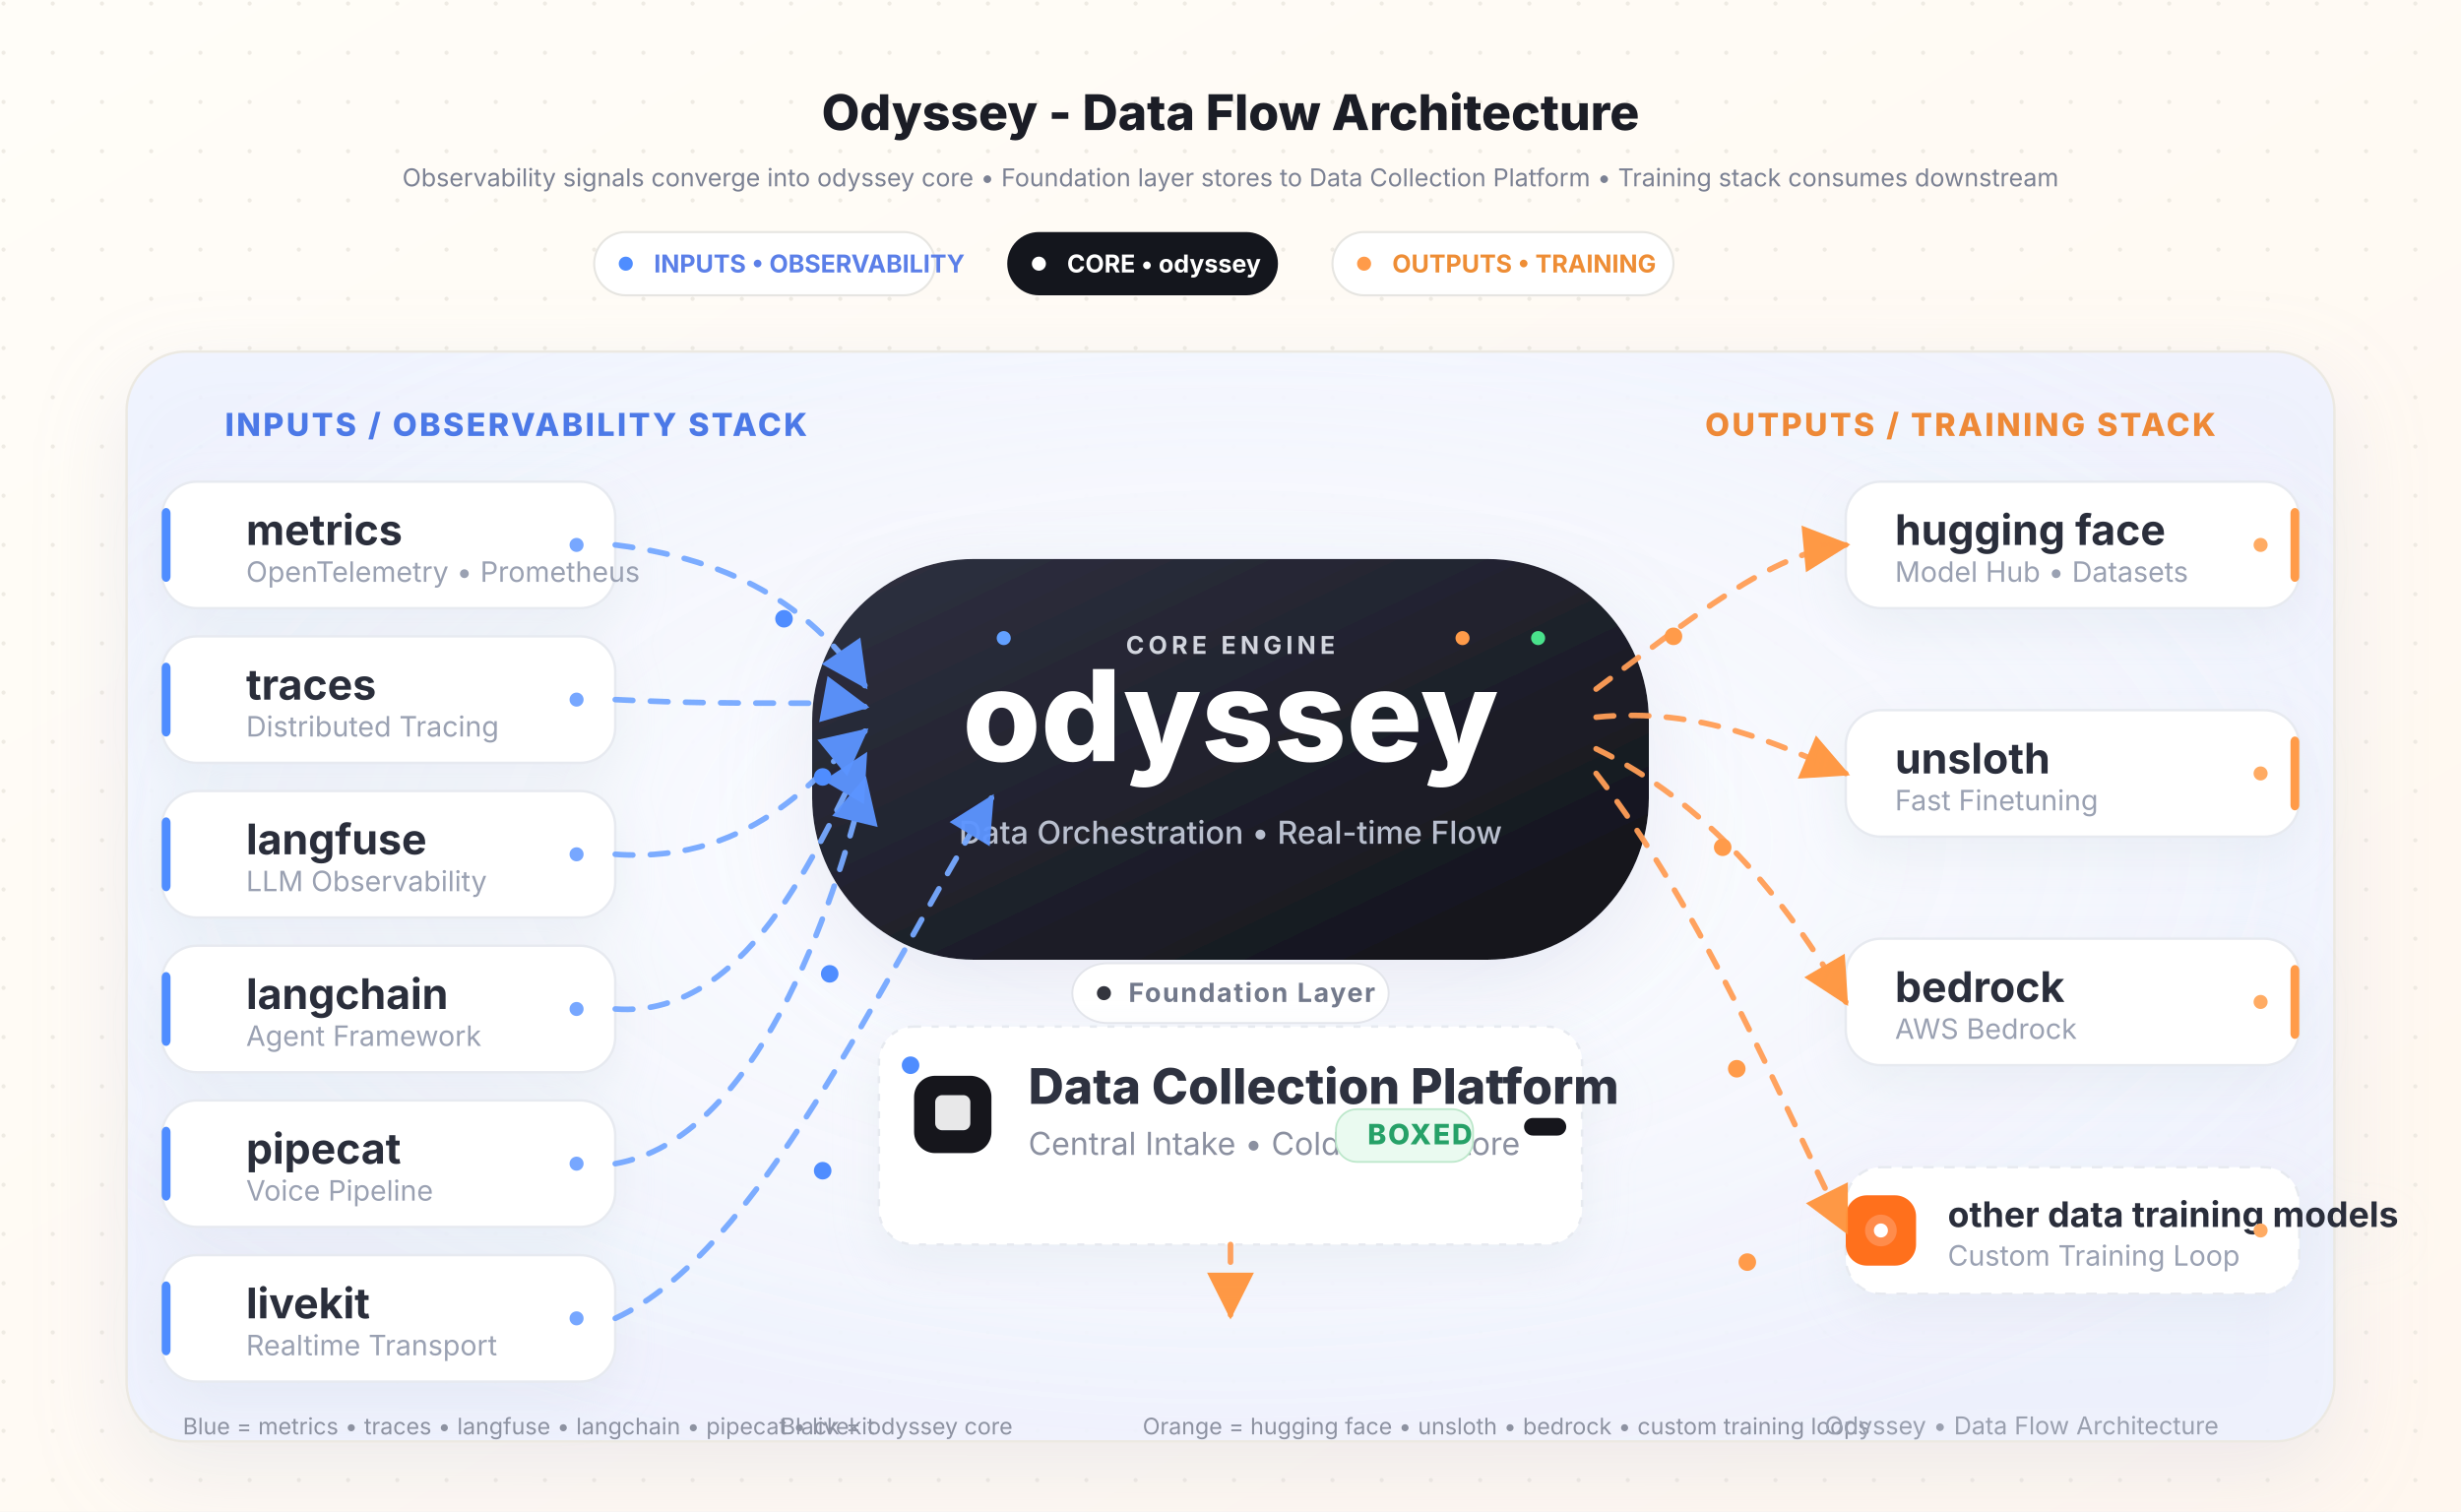
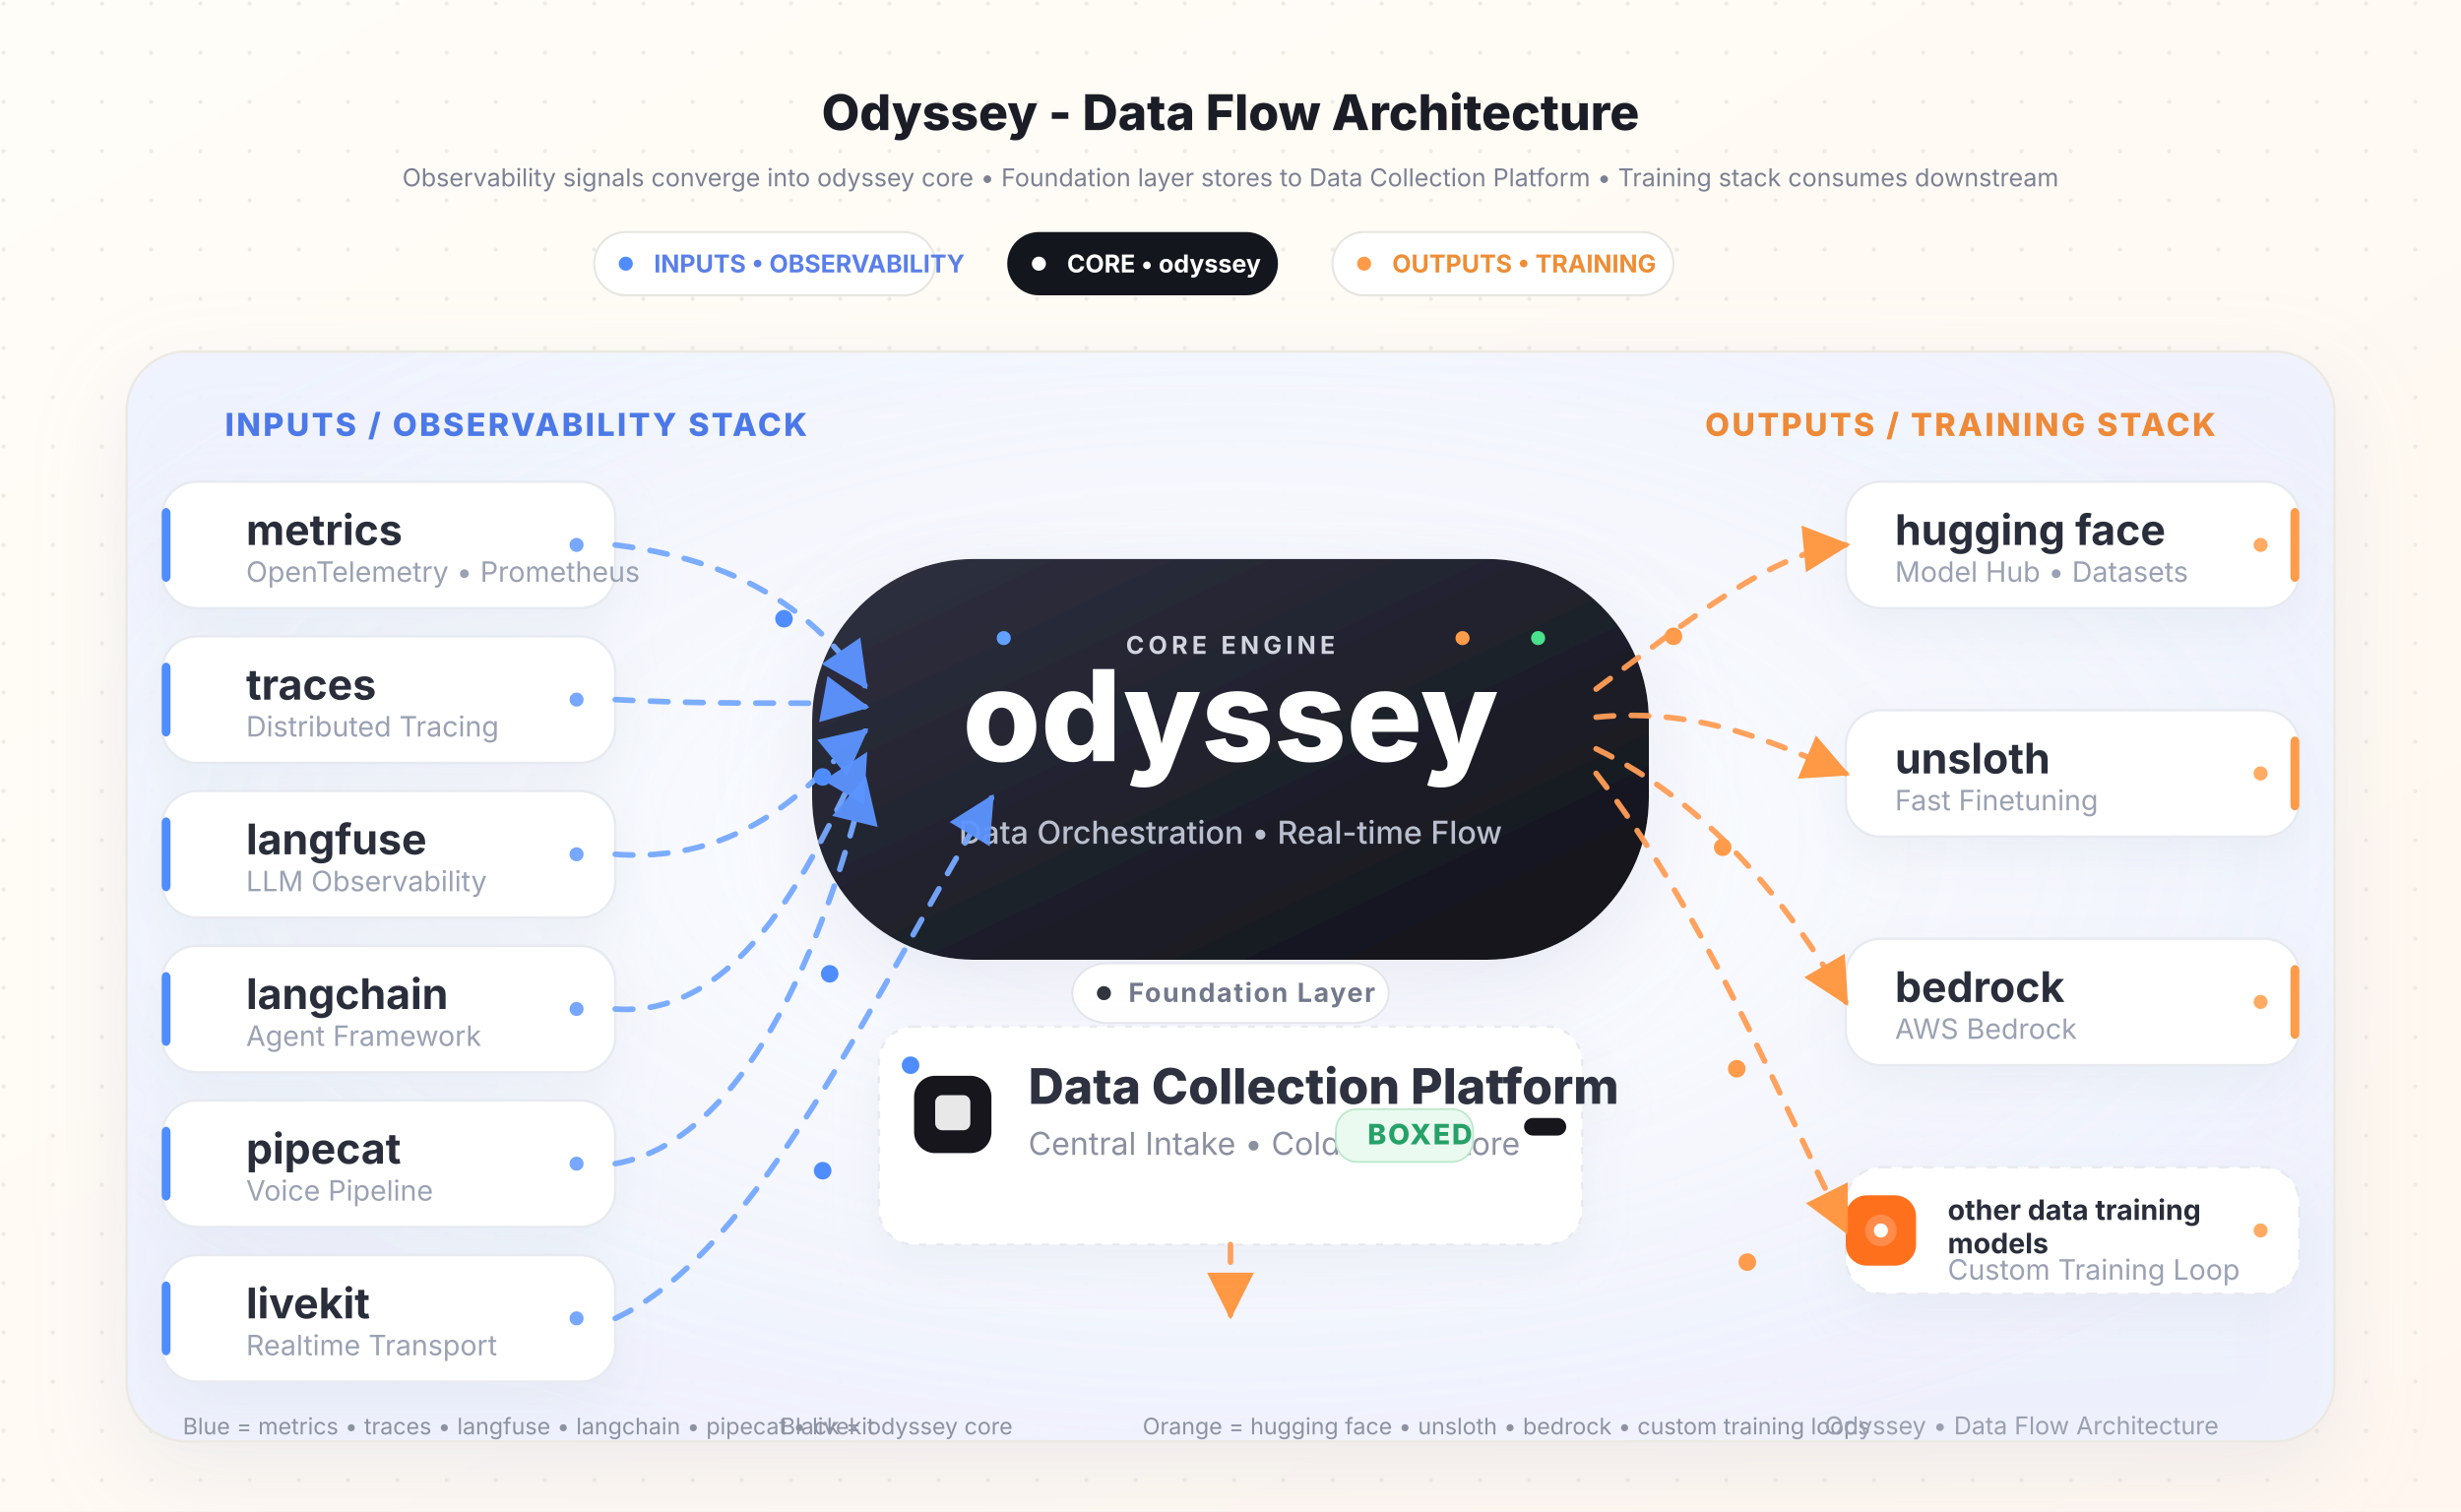
<svg xmlns="http://www.w3.org/2000/svg" viewBox="0 0 1400 860" width="100%" height="100%" role="img" aria-labelledby="title desc">
  <defs>
    <linearGradient id="bg" x1="0%" y1="0%" x2="100%" y2="100%">
      <stop offset="0%" stop-color="#fffdf8" />
      <stop offset="100%" stop-color="#fff7ef" />
    </linearGradient>
    <radialGradient id="halo" cx="50%" cy="45%" r="60%">
      <stop offset="0%" stop-color="#ffffff" stop-opacity="1" />
      <stop offset="100%" stop-color="#eef2ff" stop-opacity="0.85" />
    </radialGradient>
    <linearGradient id="coreFill" x1="0%" y1="0%" x2="100%" y2="100%">
      <stop offset="0%" stop-color="#2f3141" />
      <stop offset="100%" stop-color="#111218" />
    </linearGradient>
    <linearGradient id="leftStroke" x1="0%" y1="0%" x2="100%" y2="0%">
      <stop offset="0%" stop-color="#4f8dff" />
      <stop offset="100%" stop-color="#8db6ff" />
    </linearGradient>
    <linearGradient id="rightStroke" x1="0%" y1="0%" x2="100%" y2="0%">
      <stop offset="0%" stop-color="#ffb067" />
      <stop offset="100%" stop-color="#ff8a33" />
    </linearGradient>
    <filter id="softShadow" x="-20%" y="-20%" width="140%" height="160%">
      <feDropShadow dx="0" dy="18" stdDeviation="24" flood-color="#b7c0d6" flood-opacity="0.28" />
    </filter>
    <filter id="cardShadow" x="-20%" y="-20%" width="140%" height="160%">
      <feDropShadow dx="0" dy="10" stdDeviation="14" flood-color="#d7dee9" flood-opacity="0.35" />
    </filter>
    <pattern id="dots" width="28" height="28" patternUnits="userSpaceOnUse">
      <circle cx="2" cy="2" r="1.2" fill="#e8e4dc" />
    </pattern>
    <marker id="arrowRightBlue" viewBox="0 0 12 12" refX="10" refY="6" markerWidth="10" markerHeight="10" orient="auto">
      <path d="M1,1 L11,6 L1,11 Z" fill="#5b94ff" />
    </marker>
    <marker id="arrowRightOrange" viewBox="0 0 12 12" refX="10" refY="6" markerWidth="10" markerHeight="10" orient="auto">
      <path d="M1,1 L11,6 L1,11 Z" fill="#ff943c" />
    </marker>
  </defs>
  <style>
    text { font-family: Inter, "Segoe UI", Arial, sans-serif; }
    .eyebrow { font-size: 12px; font-weight: 700; letter-spacing: 1.8px; text-transform: uppercase; }
    .title { font-size: 28px; font-weight: 800; fill: #1b1d26; }
    .caption { font-size: 14px; fill: #7b8193; }
    .section { font-size: 18px; font-weight: 800; letter-spacing: 1.4px; text-transform: uppercase; }
    .pill { fill: #ffffff; stroke: #e7e6e2; stroke-width: 1.2; }
    .pillText { font-size: 14px; font-weight: 700; }
    .panel { fill: url(#halo); stroke: #ece9e2; stroke-width: 1.4; }
    .card { fill: #ffffff; stroke: #e7eaf0; stroke-width: 1.4; rx: 20; }
    .leftCardAccent { fill: #4f8dff; }
    .rightCardAccent { fill: #ff9b4a; }
    .cardTitle { font-size: 24px; font-weight: 700; fill: #2a2e3b; }
    .cardSub { font-size: 16px; fill: #9aa1b2; }
-     .smallTitle { font-size: 20px; font-weight: 700; fill: #2a2e3b; }
+     .smallTitle { font-size: 16px; font-weight: 700; fill: #2a2e3b; }
    .coreLabel { font-size: 14px; font-weight: 700; letter-spacing: 2.4px; fill: #d2d5de; text-transform: uppercase; }
    .coreText { font-size: 72px; font-weight: 800; fill: #ffffff; }
    .coreSub { font-size: 18px; font-weight: 500; fill: #b9bfce; }
    .foundationTag { fill: #ffffff; stroke: #e3e5eb; stroke-width: 1.1; rx: 20; }
    .foundationTagText { font-size: 15px; font-weight: 700; fill: #72798b; letter-spacing: 0.9px; text-transform: uppercase; }
    .platformTitle { font-size: 28px; font-weight: 800; fill: #2d313f; }
    .platformSub { font-size: 18px; fill: #8b90a0; }
    .boxedPill { fill: #eafaf0; stroke: #bce7ca; stroke-width: 1; rx: 12; }
    .boxedText { font-size: 16px; font-weight: 800; fill: #27a167; letter-spacing: 1px; }
    .legend { font-size: 13px; fill: #8d92a1; }
    .footer { font-size: 14px; fill: #9aa0af; }
    .flowLeft, .flowRight {
      fill: none;
      stroke-width: 3.2;
      stroke-linecap: round;
      stroke-dasharray: 10 10;
      opacity: 0.95;
    }
    .flowLeft {
      stroke: #76a8ff;
      animation: dashLeft 1.6s linear infinite;
    }
    .flowRight {
      stroke: #ff9d56;
      animation: dashRight 1.6s linear infinite;
    }
    .pulseBlue { fill: #4f8dff; animation: pulseBlue 2.4s ease-in-out infinite; }
    .pulseOrange { fill: #ff9b4a; animation: pulseOrange 2.4s ease-in-out infinite; }
    .glowDot { animation-delay: 0.4s; }
    .coreFloat { animation: floatCore 5s ease-in-out infinite; transform-origin: 700px 386px; }
    .platformFloat { animation: floatPlatform 5s ease-in-out infinite; transform-origin: 700px 610px; }
    @keyframes dashLeft {
      to { stroke-dashoffset: -40; }
    }
    @keyframes dashRight {
      to { stroke-dashoffset: -40; }
    }
    @keyframes pulseBlue {
      0%, 100% { r: 5; opacity: 0.95; }
      50% { r: 10; opacity: 0.28; }
    }
    @keyframes pulseOrange {
      0%, 100% { r: 5; opacity: 0.95; }
      50% { r: 10; opacity: 0.28; }
    }
    @keyframes floatCore {
      0%, 100% { transform: translateY(0px); }
      50% { transform: translateY(-4px); }
    }
    @keyframes floatPlatform {
      0%, 100% { transform: translateY(0px); }
      50% { transform: translateY(4px); }
    }
  </style>
  <rect width="1400" height="860" fill="url(#bg)" />
  <rect width="1400" height="860" fill="url(#dots)" opacity="0.7" />
  <text x="700" y="74" text-anchor="middle" class="title">Odyssey - Data Flow Architecture</text>
  <text x="700" y="106" text-anchor="middle" class="caption">Observability signals converge into odyssey core • Foundation layer stores to Data Collection Platform • Training stack consumes downstream</text>
  <g transform="translate(338,132)">
    <rect width="194" height="36" rx="18" class="pill" />
    <circle cx="18" cy="18" r="4" fill="#4f8dff" />
    <text x="34" y="23" class="pillText" fill="#5b7fe8">INPUTS • OBSERVABILITY</text>
  </g>
  <g transform="translate(573,132)">
    <rect width="154" height="36" rx="18" fill="#14161d" />
    <circle cx="18" cy="18" r="4" fill="#ffffff" />
    <text x="34" y="23" class="pillText" fill="#ffffff">CORE • odyssey</text>
  </g>
  <g transform="translate(758,132)">
    <rect width="194" height="36" rx="18" class="pill" />
    <circle cx="18" cy="18" r="4" fill="#ff9b4a" />
    <text x="34" y="23" class="pillText" fill="#ee8d35">OUTPUTS • TRAINING</text>
  </g>
  <rect x="72" y="200" width="1256" height="620" rx="34" class="panel" filter="url(#softShadow)" />
  <text x="128" y="248" class="section" fill="#4c79e7">INPUTS / OBSERVABILITY STACK</text>
  <text x="970" y="248" class="section" fill="#ee8937">OUTPUTS / TRAINING STACK</text>
  <g filter="url(#cardShadow)">
    <g transform="translate(92,274)">
      <rect width="258" height="72" rx="18" class="card" />
      <rect x="0" y="15" width="5" height="42" rx="3" class="leftCardAccent" />
      <text x="48" y="36" class="cardTitle">metrics</text>
      <text x="48" y="57" class="cardSub">OpenTelemetry • Prometheus</text>
      <circle cx="236" cy="36" r="4" fill="#77a7ff" />
    </g>
    <g transform="translate(92,362)">
      <rect width="258" height="72" rx="18" class="card" />
      <rect x="0" y="15" width="5" height="42" rx="3" class="leftCardAccent" />
      <text x="48" y="36" class="cardTitle">traces</text>
      <text x="48" y="57" class="cardSub">Distributed Tracing</text>
      <circle cx="236" cy="36" r="4" fill="#77a7ff" />
    </g>
    <g transform="translate(92,450)">
      <rect width="258" height="72" rx="18" class="card" />
      <rect x="0" y="15" width="5" height="42" rx="3" class="leftCardAccent" />
      <text x="48" y="36" class="cardTitle">langfuse</text>
      <text x="48" y="57" class="cardSub">LLM Observability</text>
      <circle cx="236" cy="36" r="4" fill="#77a7ff" />
    </g>
    <g transform="translate(92,538)">
      <rect width="258" height="72" rx="18" class="card" />
      <rect x="0" y="15" width="5" height="42" rx="3" class="leftCardAccent" />
      <text x="48" y="36" class="cardTitle">langchain</text>
      <text x="48" y="57" class="cardSub">Agent Framework</text>
      <circle cx="236" cy="36" r="4" fill="#77a7ff" />
    </g>
    <g transform="translate(92,626)">
      <rect width="258" height="72" rx="18" class="card" />
      <rect x="0" y="15" width="5" height="42" rx="3" class="leftCardAccent" />
      <text x="48" y="36" class="cardTitle">pipecat</text>
      <text x="48" y="57" class="cardSub">Voice Pipeline</text>
      <circle cx="236" cy="36" r="4" fill="#77a7ff" />
    </g>
    <g transform="translate(92,714)">
      <rect width="258" height="72" rx="18" class="card" />
      <rect x="0" y="15" width="5" height="42" rx="3" class="leftCardAccent" />
      <text x="48" y="36" class="cardTitle">livekit</text>
      <text x="48" y="57" class="cardSub">Realtime Transport</text>
      <circle cx="236" cy="36" r="4" fill="#77a7ff" />
    </g>
    <g transform="translate(1050,274)">
      <rect width="258" height="72" rx="18" class="card" />
      <rect x="253" y="15" width="5" height="42" rx="3" class="rightCardAccent" />
      <text x="28" y="36" class="cardTitle">hugging face</text>
      <text x="28" y="57" class="cardSub">Model Hub • Datasets</text>
      <circle cx="236" cy="36" r="4" fill="#ffab63" />
    </g>
    <g transform="translate(1050,404)">
      <rect width="258" height="72" rx="18" class="card" />
      <rect x="253" y="15" width="5" height="42" rx="3" class="rightCardAccent" />
      <text x="28" y="36" class="cardTitle">unsloth</text>
      <text x="28" y="57" class="cardSub">Fast Finetuning</text>
      <circle cx="236" cy="36" r="4" fill="#ffab63" />
    </g>
    <g transform="translate(1050,534)">
      <rect width="258" height="72" rx="18" class="card" />
      <rect x="253" y="15" width="5" height="42" rx="3" class="rightCardAccent" />
      <text x="28" y="36" class="cardTitle">bedrock</text>
      <text x="28" y="57" class="cardSub">AWS Bedrock</text>
      <circle cx="236" cy="36" r="4" fill="#ffab63" />
    </g>
    <g transform="translate(1050,664)">
      <rect width="258" height="72" rx="18" class="card" stroke="#ffc58e" stroke-dasharray="6 6" />
      <rect x="0" y="16" width="40" height="40" rx="12" fill="#ff6f1f" />
      <circle cx="20" cy="36" r="9" fill="#ffffff" opacity="0.2" />
      <circle cx="20" cy="36" r="4" fill="#ffffff" />
-       <text x="58" y="34" class="smallTitle">other data training models</text>
-       <text x="58" y="56" class="cardSub">Custom Training Loop</text>
+       <text x="58" y="30" class="smallTitle">other data training</text>
+       <text x="58" y="49" class="smallTitle">models</text>
+       <text x="58" y="64" class="cardSub">Custom Training Loop</text>
      <circle cx="236" cy="36" r="4" fill="#ffab63" />
    </g>
  </g>
  <g class="coreFloat" filter="url(#softShadow)">
    <rect x="462" y="318" width="476" height="228" rx="92" fill="url(#coreFill)" />
    <text x="700" y="372" text-anchor="middle" class="coreLabel">CORE ENGINE</text>
    <circle cx="571" cy="363" r="4" fill="#62a0ff" />
    <circle cx="832" cy="363" r="4" fill="#ff9b4a" />
    <circle cx="875" cy="363" r="4" fill="#4ae18b" />
    <text x="700" y="433" text-anchor="middle" class="coreText">odyssey</text>
    <text x="700" y="480" text-anchor="middle" class="coreSub">Data Orchestration  •  Real-time Flow</text>
  </g>
  <g transform="translate(610,548)">
    <rect width="180" height="34" rx="17" class="foundationTag" />
    <circle cx="18" cy="17" r="4" fill="#33353e" />
    <text x="32" y="22" class="foundationTagText">Foundation Layer</text>
  </g>
  <g class="platformFloat" filter="url(#cardShadow)">
    <rect x="500" y="584" width="400" height="124" rx="20" class="card" stroke-dasharray="4 6" />
    <rect x="520" y="612" width="44" height="44" rx="12" fill="#14161d" />
    <rect x="532" y="623" width="20" height="20" rx="4" fill="#ffffff" opacity="0.9" />
    <text x="585" y="628" class="platformTitle">Data Collection Platform</text>
    <text x="585" y="657" class="platformSub">Central Intake • Cold + Hot Store</text>
    <rect x="760" y="631" width="78" height="30" class="boxedPill" />
    <text x="778" y="651" class="boxedText">BOXED</text>
    <rect x="867" y="636" width="24" height="10" rx="5" fill="#14161d" />
  </g>
  <path d="M350 310 C430 320, 468 355, 492 390" class="flowLeft" marker-end="url(#arrowRightBlue)" />
  <path d="M350 398 C430 402, 470 398, 492 402" class="flowLeft" marker-end="url(#arrowRightBlue)" />
  <path d="M350 486 C432 492, 470 434, 492 416" class="flowLeft" marker-end="url(#arrowRightBlue)" />
  <path d="M350 574 C430 580, 470 468, 492 430" class="flowLeft" marker-end="url(#arrowRightBlue)" />
  <path d="M350 662 C430 648, 474 518, 492 444" class="flowLeft" marker-end="url(#arrowRightBlue)" />
  <path d="M350 750 C432 712, 500 560, 564 454" class="flowLeft" marker-end="url(#arrowRightBlue)" />
  <path d="M908 392 C962 352, 1008 314, 1050 310" class="flowRight" marker-end="url(#arrowRightOrange)" />
  <path d="M908 408 C968 402, 1012 424, 1050 440" class="flowRight" marker-end="url(#arrowRightOrange)" />
  <path d="M908 426 C970 456, 1015 510, 1050 570" class="flowRight" marker-end="url(#arrowRightOrange)" />
  <path d="M908 440 C970 520, 1012 624, 1050 700" class="flowRight" marker-end="url(#arrowRightOrange)" />
  <path d="M700 708 L700 748" class="flowRight" marker-end="url(#arrowRightOrange)" />
  <circle cx="446" cy="352" r="5" class="pulseBlue" />
  <circle cx="468" cy="442" r="5" class="pulseBlue glowDot" />
  <circle cx="472" cy="554" r="5" class="pulseBlue" />
  <circle cx="468" cy="666" r="5" class="pulseBlue glowDot" />
  <circle cx="518" cy="606" r="5" class="pulseBlue" />
  <circle cx="952" cy="362" r="5" class="pulseOrange" />
  <circle cx="980" cy="482" r="5" class="pulseOrange glowDot" />
  <circle cx="988" cy="608" r="5" class="pulseOrange" />
  <circle cx="994" cy="718" r="5" class="pulseOrange glowDot" />
  <text x="104" y="816" class="legend">Blue = metrics • traces • langfuse • langchain • pipecat • livekit</text>
  <text x="444" y="816" class="legend">Black = odyssey core</text>
  <text x="650" y="816" class="legend">Orange = hugging face • unsloth • bedrock • custom training loops</text>
  <text x="1038" y="816" class="footer">Odyssey • Data Flow Architecture</text>
</svg>
